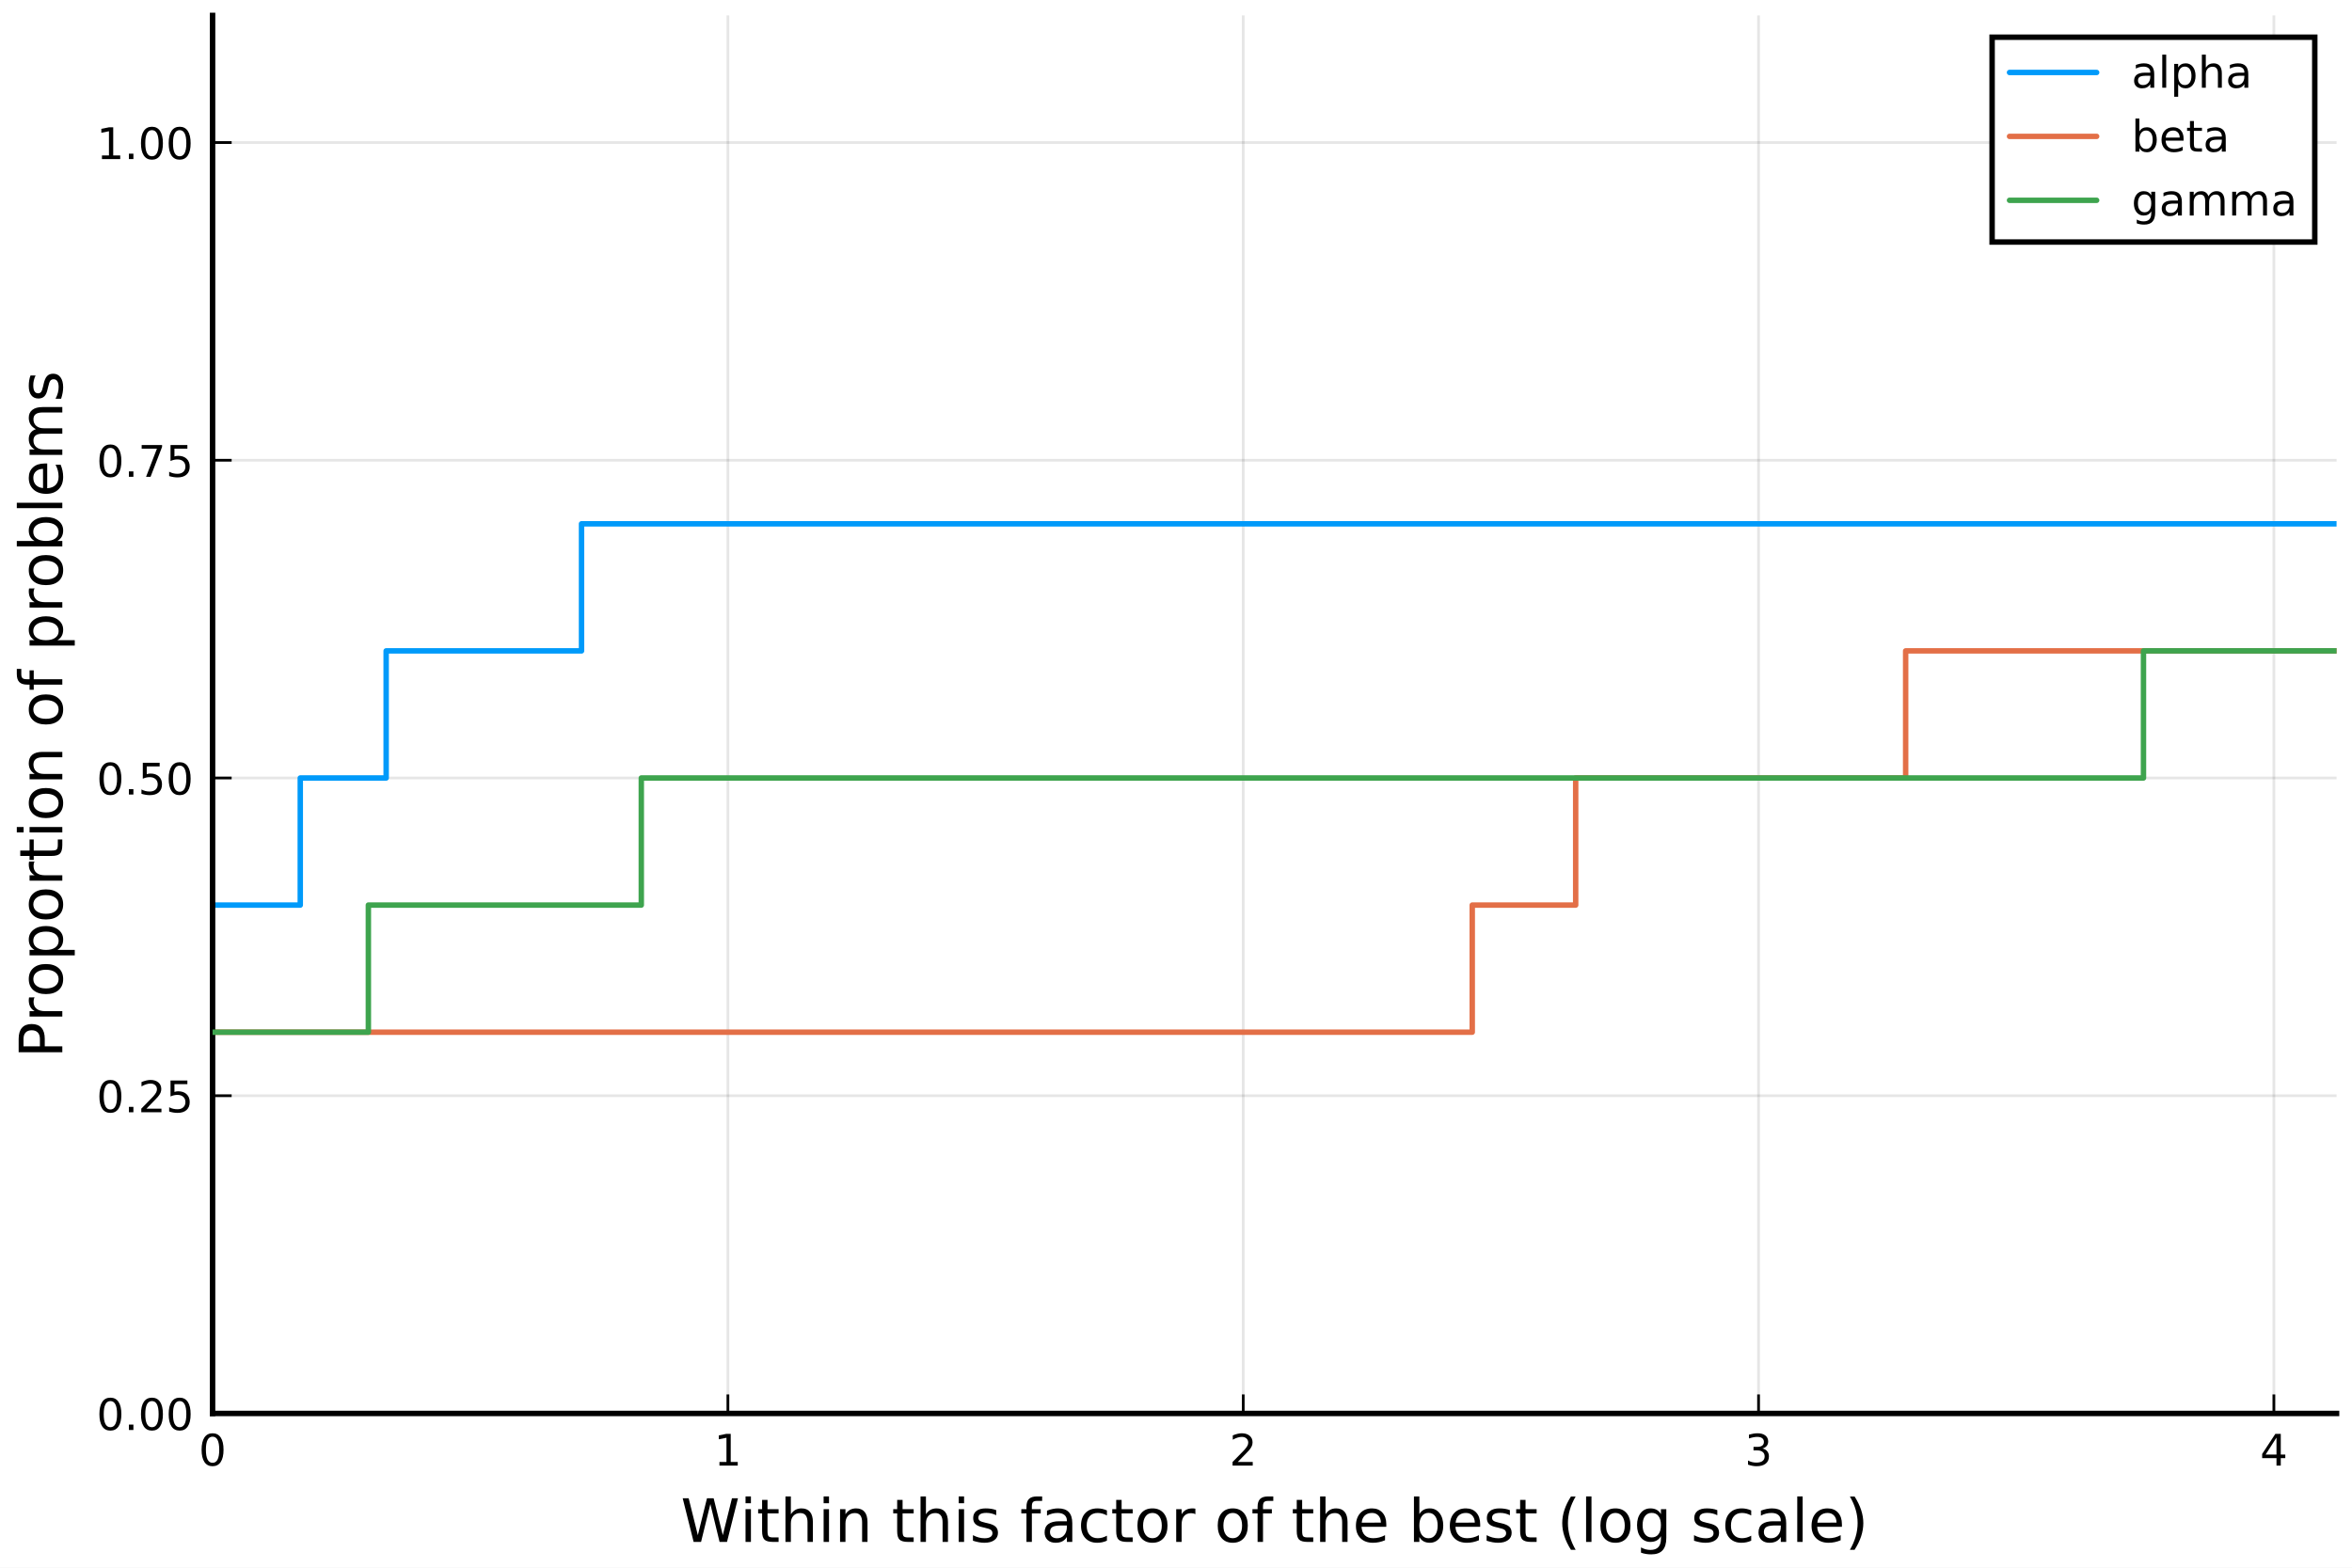
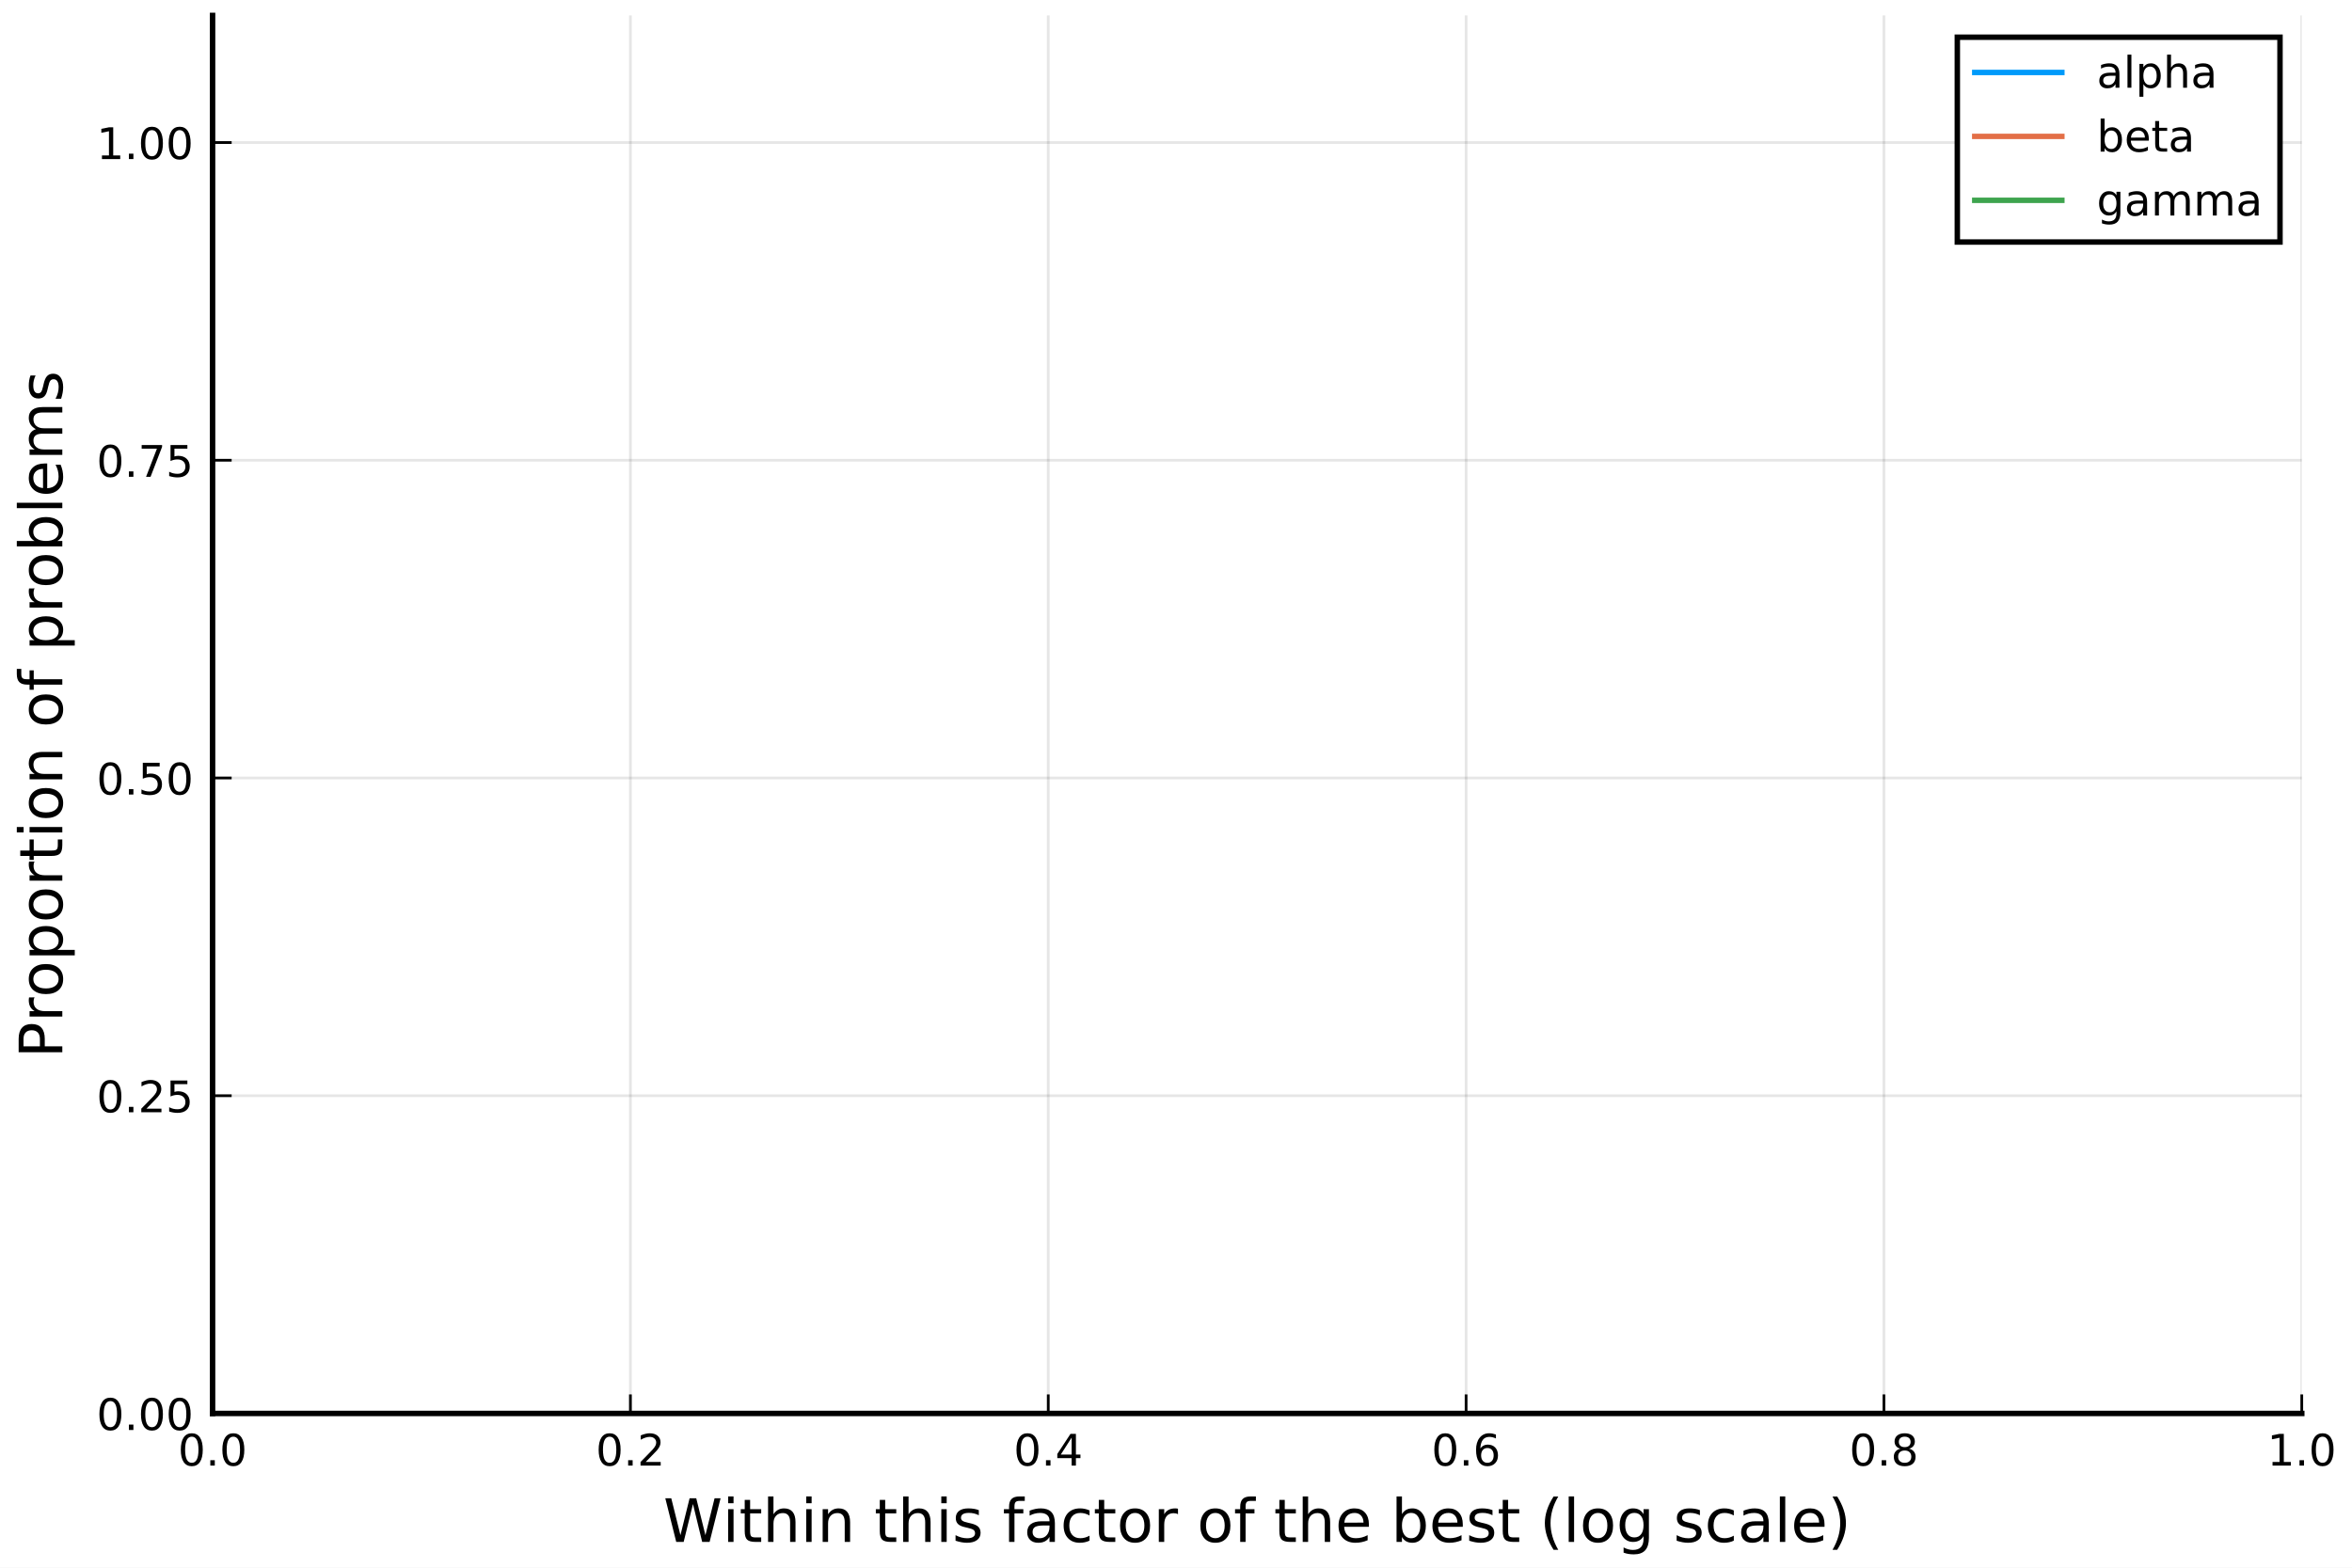
<svg xmlns="http://www.w3.org/2000/svg" xmlns:xlink="http://www.w3.org/1999/xlink" height="288pt" version="1.1" viewBox="0 0 432 288" width="432pt">
  <defs>
    <style type="text/css">
*{stroke-linecap:butt;stroke-linejoin:round;}
  </style>
  </defs>
  <g id="figure_1">
    <g id="patch_1">
      <path d="M 0 288  L 432 288  L 432 0  L 0 0  z " style="fill:#ffffff;" />
    </g>
    <g id="axes_1">
      <g id="patch_2">
-         <path d="M 39.045 259.665  L 429.165 259.665  L 429.165 2.835  L 39.045 2.835  z " style="fill:#ffffff;" />
+         <path d="M 39.045 259.665  L 422.775 259.665  L 422.775 2.835  L 39.045 2.835  z " style="fill:#ffffff;" />
      </g>
      <g id="matplotlib.axis_1">
        <g id="xtick_1">
          <g id="line2d_1">
-             <path clip-path="url(#p4e812fd84d)" d="M 39.045 259.665  L 39.045 2.835  " style="fill:none;stroke:#000000;stroke-linecap:square;stroke-opacity:0.1;stroke-width:0.5;" />
+             <path clip-path="url(#pe7a1703053)" d="M 39.045 259.665  L 39.045 2.835  " style="fill:none;stroke:#000000;stroke-linecap:square;stroke-opacity:0.1;stroke-width:0.5;" />
          </g>
          <g id="line2d_2">
            <defs>
-               <path d="M 0 0  L 0 -3.5  " id="m9833e0ae6e" style="stroke:#000000;stroke-width:0.5;" />
-             </defs>
-             <g>
-               <use style="stroke:#000000;stroke-width:0.5;" x="39.045" xlink:href="#m9833e0ae6e" y="259.665" />
+               <path d="M 0 0  L 0 -3.5  " id="mfa0169cfb1" style="stroke:#000000;stroke-width:0.5;" />
+             </defs>
+             <g>
+               <use style="stroke:#000000;stroke-width:0.5;" x="39.045" xlink:href="#mfa0169cfb1" y="259.665" />
            </g>
          </g>
          <g id="text_1">
            <defs>
              <path d="M 31.781 66.406  Q 24.172 66.406 20.328 58.906  Q 16.5 51.422 16.5 36.375  Q 16.5 21.391 20.328 13.891  Q 24.172 6.391 31.781 6.391  Q 39.453 6.391 43.281 13.891  Q 47.125 21.391 47.125 36.375  Q 47.125 51.422 43.281 58.906  Q 39.453 66.406 31.781 66.406  z M 31.781 74.219  Q 44.047 74.219 50.516 64.516  Q 56.984 54.828 56.984 36.375  Q 56.984 17.969 50.516 8.266  Q 44.047 -1.422 31.781 -1.422  Q 19.531 -1.422 13.062 8.266  Q 6.594 17.969 6.594 36.375  Q 6.594 54.828 13.062 64.516  Q 19.531 74.219 31.781 74.219  z " id="DejaVuSans-48" />
-             </defs>
-             <g transform="translate(36.49965 269.2441)scale(0.08 -0.08)">
-               <use xlink:href="#DejaVuSans-48" />
+               <path d="M 10.688 12.406  L 21 12.406  L 21 0  L 10.688 0  z " id="DejaVuSans-46" />
+             </defs>
+             <g transform="translate(32.6834 269.2441)scale(0.08 -0.08)">
+               <use xlink:href="#DejaVuSans-48" />
+               <use x="63.623" xlink:href="#DejaVuSans-46" />
+               <use x="95.41" xlink:href="#DejaVuSans-48" />
            </g>
          </g>
        </g>
        <g id="xtick_2">
          <g id="line2d_3">
-             <path clip-path="url(#p4e812fd84d)" d="M 133.697 259.665  L 133.697 2.835  " style="fill:none;stroke:#000000;stroke-linecap:square;stroke-opacity:0.1;stroke-width:0.5;" />
+             <path clip-path="url(#pe7a1703053)" d="M 115.791 259.665  L 115.791 2.835  " style="fill:none;stroke:#000000;stroke-linecap:square;stroke-opacity:0.1;stroke-width:0.5;" />
          </g>
          <g id="line2d_4">
            <g>
-               <use style="stroke:#000000;stroke-width:0.5;" x="133.697" xlink:href="#m9833e0ae6e" y="259.665" />
+               <use style="stroke:#000000;stroke-width:0.5;" x="115.791" xlink:href="#mfa0169cfb1" y="259.665" />
            </g>
          </g>
          <g id="text_2">
            <defs>
-               <path d="M 12.406 8.297  L 28.516 8.297  L 28.516 63.922  L 10.984 60.406  L 10.984 69.391  L 28.422 72.906  L 38.281 72.906  L 38.281 8.297  L 54.391 8.297  L 54.391 0  L 12.406 0  z " id="DejaVuSans-49" />
-             </defs>
-             <g transform="translate(131.1516 269.2441)scale(0.08 -0.08)">
-               <use xlink:href="#DejaVuSans-49" />
+               <path d="M 19.188 8.297  L 53.609 8.297  L 53.609 0  L 7.328 0  L 7.328 8.297  Q 12.938 14.109 22.625 23.891  Q 32.328 33.688 34.812 36.531  Q 39.547 41.844 41.422 45.531  Q 43.312 49.219 43.312 52.781  Q 43.312 58.594 39.234 62.25  Q 35.156 65.922 28.609 65.922  Q 23.969 65.922 18.812 64.312  Q 13.672 62.703 7.812 59.422  L 7.812 69.391  Q 13.766 71.781 18.938 73  Q 24.125 74.219 28.422 74.219  Q 39.75 74.219 46.484 68.547  Q 53.219 62.891 53.219 53.422  Q 53.219 48.922 51.531 44.891  Q 49.859 40.875 45.406 35.406  Q 44.188 33.984 37.641 27.219  Q 31.109 20.453 19.188 8.297  z " id="DejaVuSans-50" />
+             </defs>
+             <g transform="translate(109.4295 269.2441)scale(0.08 -0.08)">
+               <use xlink:href="#DejaVuSans-48" />
+               <use x="63.623" xlink:href="#DejaVuSans-46" />
+               <use x="95.41" xlink:href="#DejaVuSans-50" />
            </g>
          </g>
        </g>
        <g id="xtick_3">
          <g id="line2d_5">
-             <path clip-path="url(#p4e812fd84d)" d="M 228.349 259.665  L 228.349 2.835  " style="fill:none;stroke:#000000;stroke-linecap:square;stroke-opacity:0.1;stroke-width:0.5;" />
+             <path clip-path="url(#pe7a1703053)" d="M 192.537 259.665  L 192.537 2.835  " style="fill:none;stroke:#000000;stroke-linecap:square;stroke-opacity:0.1;stroke-width:0.5;" />
          </g>
          <g id="line2d_6">
            <g>
-               <use style="stroke:#000000;stroke-width:0.5;" x="228.349" xlink:href="#m9833e0ae6e" y="259.665" />
+               <use style="stroke:#000000;stroke-width:0.5;" x="192.537" xlink:href="#mfa0169cfb1" y="259.665" />
            </g>
          </g>
          <g id="text_3">
            <defs>
-               <path d="M 19.188 8.297  L 53.609 8.297  L 53.609 0  L 7.328 0  L 7.328 8.297  Q 12.938 14.109 22.625 23.891  Q 32.328 33.688 34.812 36.531  Q 39.547 41.844 41.422 45.531  Q 43.312 49.219 43.312 52.781  Q 43.312 58.594 39.234 62.25  Q 35.156 65.922 28.609 65.922  Q 23.969 65.922 18.812 64.312  Q 13.672 62.703 7.812 59.422  L 7.812 69.391  Q 13.766 71.781 18.938 73  Q 24.125 74.219 28.422 74.219  Q 39.75 74.219 46.484 68.547  Q 53.219 62.891 53.219 53.422  Q 53.219 48.922 51.531 44.891  Q 49.859 40.875 45.406 35.406  Q 44.188 33.984 37.641 27.219  Q 31.109 20.453 19.188 8.297  z " id="DejaVuSans-50" />
-             </defs>
-             <g transform="translate(225.8036 269.2441)scale(0.08 -0.08)">
-               <use xlink:href="#DejaVuSans-50" />
+               <path d="M 37.797 64.312  L 12.891 25.391  L 37.797 25.391  z M 35.203 72.906  L 47.609 72.906  L 47.609 25.391  L 58.016 25.391  L 58.016 17.188  L 47.609 17.188  L 47.609 0  L 37.797 0  L 37.797 17.188  L 4.891 17.188  L 4.891 26.703  z " id="DejaVuSans-52" />
+             </defs>
+             <g transform="translate(186.1757 269.2441)scale(0.08 -0.08)">
+               <use xlink:href="#DejaVuSans-48" />
+               <use x="63.623" xlink:href="#DejaVuSans-46" />
+               <use x="95.41" xlink:href="#DejaVuSans-52" />
            </g>
          </g>
        </g>
        <g id="xtick_4">
          <g id="line2d_7">
-             <path clip-path="url(#p4e812fd84d)" d="M 323.001 259.665  L 323.001 2.835  " style="fill:none;stroke:#000000;stroke-linecap:square;stroke-opacity:0.1;stroke-width:0.5;" />
+             <path clip-path="url(#pe7a1703053)" d="M 269.283 259.665  L 269.283 2.835  " style="fill:none;stroke:#000000;stroke-linecap:square;stroke-opacity:0.1;stroke-width:0.5;" />
          </g>
          <g id="line2d_8">
            <g>
-               <use style="stroke:#000000;stroke-width:0.5;" x="323.001" xlink:href="#m9833e0ae6e" y="259.665" />
+               <use style="stroke:#000000;stroke-width:0.5;" x="269.283" xlink:href="#mfa0169cfb1" y="259.665" />
            </g>
          </g>
          <g id="text_4">
            <defs>
-               <path d="M 40.578 39.312  Q 47.656 37.797 51.625 33  Q 55.609 28.219 55.609 21.188  Q 55.609 10.406 48.188 4.484  Q 40.766 -1.422 27.094 -1.422  Q 22.516 -1.422 17.656 -0.516  Q 12.797 0.391 7.625 2.203  L 7.625 11.719  Q 11.719 9.328 16.594 8.109  Q 21.484 6.891 26.812 6.891  Q 36.078 6.891 40.938 10.547  Q 45.797 14.203 45.797 21.188  Q 45.797 27.641 41.281 31.266  Q 36.766 34.906 28.719 34.906  L 20.219 34.906  L 20.219 43.016  L 29.109 43.016  Q 36.375 43.016 40.234 45.922  Q 44.094 48.828 44.094 54.297  Q 44.094 59.906 40.109 62.906  Q 36.141 65.922 28.719 65.922  Q 24.656 65.922 20.016 65.031  Q 15.375 64.156 9.812 62.312  L 9.812 71.094  Q 15.438 72.656 20.344 73.438  Q 25.25 74.219 29.594 74.219  Q 40.828 74.219 47.359 69.109  Q 53.906 64.016 53.906 55.328  Q 53.906 49.266 50.438 45.094  Q 46.969 40.922 40.578 39.312  z " id="DejaVuSans-51" />
-             </defs>
-             <g transform="translate(320.4555 269.2441)scale(0.08 -0.08)">
-               <use xlink:href="#DejaVuSans-51" />
+               <path d="M 33.016 40.375  Q 26.375 40.375 22.484 35.828  Q 18.609 31.297 18.609 23.391  Q 18.609 15.531 22.484 10.953  Q 26.375 6.391 33.016 6.391  Q 39.656 6.391 43.531 10.953  Q 47.406 15.531 47.406 23.391  Q 47.406 31.297 43.531 35.828  Q 39.656 40.375 33.016 40.375  z M 52.594 71.297  L 52.594 62.312  Q 48.875 64.062 45.094 64.984  Q 41.312 65.922 37.594 65.922  Q 27.828 65.922 22.672 59.328  Q 17.531 52.734 16.797 39.406  Q 19.672 43.656 24.016 45.922  Q 28.375 48.188 33.594 48.188  Q 44.578 48.188 50.953 41.516  Q 57.328 34.859 57.328 23.391  Q 57.328 12.156 50.688 5.359  Q 44.047 -1.422 33.016 -1.422  Q 20.359 -1.422 13.672 8.266  Q 6.984 17.969 6.984 36.375  Q 6.984 53.656 15.188 63.938  Q 23.391 74.219 37.203 74.219  Q 40.922 74.219 44.703 73.484  Q 48.484 72.75 52.594 71.297  z " id="DejaVuSans-54" />
+             </defs>
+             <g transform="translate(262.9218 269.2441)scale(0.08 -0.08)">
+               <use xlink:href="#DejaVuSans-48" />
+               <use x="63.623" xlink:href="#DejaVuSans-46" />
+               <use x="95.41" xlink:href="#DejaVuSans-54" />
            </g>
          </g>
        </g>
        <g id="xtick_5">
          <g id="line2d_9">
-             <path clip-path="url(#p4e812fd84d)" d="M 417.652 259.665  L 417.652 2.835  " style="fill:none;stroke:#000000;stroke-linecap:square;stroke-opacity:0.1;stroke-width:0.5;" />
+             <path clip-path="url(#pe7a1703053)" d="M 346.029 259.665  L 346.029 2.835  " style="fill:none;stroke:#000000;stroke-linecap:square;stroke-opacity:0.1;stroke-width:0.5;" />
          </g>
          <g id="line2d_10">
            <g>
-               <use style="stroke:#000000;stroke-width:0.5;" x="417.652" xlink:href="#m9833e0ae6e" y="259.665" />
+               <use style="stroke:#000000;stroke-width:0.5;" x="346.029" xlink:href="#mfa0169cfb1" y="259.665" />
            </g>
          </g>
          <g id="text_5">
            <defs>
-               <path d="M 37.797 64.312  L 12.891 25.391  L 37.797 25.391  z M 35.203 72.906  L 47.609 72.906  L 47.609 25.391  L 58.016 25.391  L 58.016 17.188  L 47.609 17.188  L 47.609 0  L 37.797 0  L 37.797 17.188  L 4.891 17.188  L 4.891 26.703  z " id="DejaVuSans-52" />
-             </defs>
-             <g transform="translate(415.1075 269.2441)scale(0.08 -0.08)">
-               <use xlink:href="#DejaVuSans-52" />
-             </g>
-           </g>
-         </g>
-         <g id="text_6">
+               <path d="M 31.781 34.625  Q 24.75 34.625 20.719 30.859  Q 16.703 27.094 16.703 20.516  Q 16.703 13.922 20.719 10.156  Q 24.75 6.391 31.781 6.391  Q 38.812 6.391 42.859 10.172  Q 46.922 13.969 46.922 20.516  Q 46.922 27.094 42.891 30.859  Q 38.875 34.625 31.781 34.625  z M 21.922 38.812  Q 15.578 40.375 12.031 44.719  Q 8.5 49.078 8.5 55.328  Q 8.5 64.062 14.719 69.141  Q 20.953 74.219 31.781 74.219  Q 42.672 74.219 48.875 69.141  Q 55.078 64.062 55.078 55.328  Q 55.078 49.078 51.531 44.719  Q 48 40.375 41.703 38.812  Q 48.828 37.156 52.797 32.312  Q 56.781 27.484 56.781 20.516  Q 56.781 9.906 50.312 4.234  Q 43.844 -1.422 31.781 -1.422  Q 19.734 -1.422 13.25 4.234  Q 6.781 9.906 6.781 20.516  Q 6.781 27.484 10.781 32.312  Q 14.797 37.156 21.922 38.812  z M 18.312 54.391  Q 18.312 48.734 21.844 45.562  Q 25.391 42.391 31.781 42.391  Q 38.141 42.391 41.719 45.562  Q 45.312 48.734 45.312 54.391  Q 45.312 60.062 41.719 63.234  Q 38.141 66.406 31.781 66.406  Q 25.391 66.406 21.844 63.234  Q 18.312 60.062 18.312 54.391  z " id="DejaVuSans-56" />
+             </defs>
+             <g transform="translate(339.668 269.2441)scale(0.08 -0.08)">
+               <use xlink:href="#DejaVuSans-48" />
+               <use x="63.623" xlink:href="#DejaVuSans-46" />
+               <use x="95.41" xlink:href="#DejaVuSans-56" />
+             </g>
+           </g>
+         </g>
+         <g id="xtick_6">
+           <g id="line2d_11">
+             <path clip-path="url(#pe7a1703053)" d="M 422.775 259.665  L 422.775 2.835  " style="fill:none;stroke:#000000;stroke-linecap:square;stroke-opacity:0.1;stroke-width:0.5;" />
+           </g>
+           <g id="line2d_12">
+             <g>
+               <use style="stroke:#000000;stroke-width:0.5;" x="422.775" xlink:href="#mfa0169cfb1" y="259.665" />
+             </g>
+           </g>
+           <g id="text_6">
+             <defs>
+               <path d="M 12.406 8.297  L 28.516 8.297  L 28.516 63.922  L 10.984 60.406  L 10.984 69.391  L 28.422 72.906  L 38.281 72.906  L 38.281 8.297  L 54.391 8.297  L 54.391 0  L 12.406 0  z " id="DejaVuSans-49" />
+             </defs>
+             <g transform="translate(416.4141 269.2441)scale(0.08 -0.08)">
+               <use xlink:href="#DejaVuSans-49" />
+               <use x="63.623" xlink:href="#DejaVuSans-46" />
+               <use x="95.41" xlink:href="#DejaVuSans-48" />
+             </g>
+           </g>
+         </g>
+         <g id="text_7">
          <defs>
            <path d="M 3.328 72.906  L 13.281 72.906  L 28.609 11.281  L 43.891 72.906  L 54.984 72.906  L 70.312 11.281  L 85.594 72.906  L 95.609 72.906  L 77.297 0  L 64.891 0  L 49.516 63.281  L 33.984 0  L 21.578 0  z " id="DejaVuSans-87" />
            <path d="M 9.422 54.688  L 18.406 54.688  L 18.406 0  L 9.422 0  z M 9.422 75.984  L 18.406 75.984  L 18.406 64.594  L 9.422 64.594  z " id="DejaVuSans-105" />
            <path d="M 18.312 70.219  L 18.312 54.688  L 36.812 54.688  L 36.812 47.703  L 18.312 47.703  L 18.312 18.016  Q 18.312 11.328 20.141 9.422  Q 21.969 7.516 27.594 7.516  L 36.812 7.516  L 36.812 0  L 27.594 0  Q 17.188 0 13.234 3.875  Q 9.281 7.766 9.281 18.016  L 9.281 47.703  L 2.688 47.703  L 2.688 54.688  L 9.281 54.688  L 9.281 70.219  z " id="DejaVuSans-116" />
            <path d="M 54.891 33.016  L 54.891 0  L 45.906 0  L 45.906 32.719  Q 45.906 40.484 42.875 44.328  Q 39.844 48.188 33.797 48.188  Q 26.516 48.188 22.312 43.547  Q 18.109 38.922 18.109 30.906  L 18.109 0  L 9.078 0  L 9.078 75.984  L 18.109 75.984  L 18.109 46.188  Q 21.344 51.125 25.703 53.562  Q 30.078 56 35.797 56  Q 45.219 56 50.047 50.172  Q 54.891 44.344 54.891 33.016  z " id="DejaVuSans-104" />
            <path d="M 54.891 33.016  L 54.891 0  L 45.906 0  L 45.906 32.719  Q 45.906 40.484 42.875 44.328  Q 39.844 48.188 33.797 48.188  Q 26.516 48.188 22.312 43.547  Q 18.109 38.922 18.109 30.906  L 18.109 0  L 9.078 0  L 9.078 54.688  L 18.109 54.688  L 18.109 46.188  Q 21.344 51.125 25.703 53.562  Q 30.078 56 35.797 56  Q 45.219 56 50.047 50.172  Q 54.891 44.344 54.891 33.016  z " id="DejaVuSans-110" />
            <path id="DejaVuSans-32" />
            <path d="M 44.281 53.078  L 44.281 44.578  Q 40.484 46.531 36.375 47.5  Q 32.281 48.484 27.875 48.484  Q 21.188 48.484 17.844 46.438  Q 14.5 44.391 14.5 40.281  Q 14.5 37.156 16.891 35.375  Q 19.281 33.594 26.516 31.984  L 29.594 31.297  Q 39.156 29.25 43.188 25.516  Q 47.219 21.781 47.219 15.094  Q 47.219 7.469 41.188 3.016  Q 35.156 -1.422 24.609 -1.422  Q 20.219 -1.422 15.453 -0.562  Q 10.688 0.297 5.422 2  L 5.422 11.281  Q 10.406 8.688 15.234 7.391  Q 20.062 6.109 24.812 6.109  Q 31.156 6.109 34.562 8.281  Q 37.984 10.453 37.984 14.406  Q 37.984 18.062 35.516 20.016  Q 33.062 21.969 24.703 23.781  L 21.578 24.516  Q 13.234 26.266 9.516 29.906  Q 5.812 33.547 5.812 39.891  Q 5.812 47.609 11.281 51.797  Q 16.75 56 26.812 56  Q 31.781 56 36.172 55.266  Q 40.578 54.547 44.281 53.078  z " id="DejaVuSans-115" />
            <path d="M 37.109 75.984  L 37.109 68.5  L 28.516 68.5  Q 23.688 68.5 21.797 66.547  Q 19.922 64.594 19.922 59.516  L 19.922 54.688  L 34.719 54.688  L 34.719 47.703  L 19.922 47.703  L 19.922 0  L 10.891 0  L 10.891 47.703  L 2.297 47.703  L 2.297 54.688  L 10.891 54.688  L 10.891 58.5  Q 10.891 67.625 15.141 71.797  Q 19.391 75.984 28.609 75.984  z " id="DejaVuSans-102" />
            <path d="M 34.281 27.484  Q 23.391 27.484 19.188 25  Q 14.984 22.516 14.984 16.5  Q 14.984 11.719 18.141 8.906  Q 21.297 6.109 26.703 6.109  Q 34.188 6.109 38.703 11.406  Q 43.219 16.703 43.219 25.484  L 43.219 27.484  z M 52.203 31.203  L 52.203 0  L 43.219 0  L 43.219 8.297  Q 40.141 3.328 35.547 0.953  Q 30.953 -1.422 24.312 -1.422  Q 15.922 -1.422 10.953 3.297  Q 6 8.016 6 15.922  Q 6 25.141 12.172 29.828  Q 18.359 34.516 30.609 34.516  L 43.219 34.516  L 43.219 35.406  Q 43.219 41.609 39.141 45  Q 35.062 48.391 27.688 48.391  Q 23 48.391 18.547 47.266  Q 14.109 46.141 10.016 43.891  L 10.016 52.203  Q 14.938 54.109 19.578 55.047  Q 24.219 56 28.609 56  Q 40.484 56 46.344 49.844  Q 52.203 43.703 52.203 31.203  z " id="DejaVuSans-97" />
            <path d="M 48.781 52.594  L 48.781 44.188  Q 44.969 46.297 41.141 47.344  Q 37.312 48.391 33.406 48.391  Q 24.656 48.391 19.812 42.844  Q 14.984 37.312 14.984 27.297  Q 14.984 17.281 19.812 11.734  Q 24.656 6.203 33.406 6.203  Q 37.312 6.203 41.141 7.25  Q 44.969 8.297 48.781 10.406  L 48.781 2.094  Q 45.016 0.344 40.984 -0.531  Q 36.969 -1.422 32.422 -1.422  Q 20.062 -1.422 12.781 6.344  Q 5.516 14.109 5.516 27.297  Q 5.516 40.672 12.859 48.328  Q 20.219 56 33.016 56  Q 37.156 56 41.109 55.141  Q 45.062 54.297 48.781 52.594  z " id="DejaVuSans-99" />
            <path d="M 30.609 48.391  Q 23.391 48.391 19.188 42.75  Q 14.984 37.109 14.984 27.297  Q 14.984 17.484 19.156 11.844  Q 23.344 6.203 30.609 6.203  Q 37.797 6.203 41.984 11.859  Q 46.188 17.531 46.188 27.297  Q 46.188 37.016 41.984 42.703  Q 37.797 48.391 30.609 48.391  z M 30.609 56  Q 42.328 56 49.016 48.375  Q 55.719 40.766 55.719 27.297  Q 55.719 13.875 49.016 6.219  Q 42.328 -1.422 30.609 -1.422  Q 18.844 -1.422 12.172 6.219  Q 5.516 13.875 5.516 27.297  Q 5.516 40.766 12.172 48.375  Q 18.844 56 30.609 56  z " id="DejaVuSans-111" />
            <path d="M 41.109 46.297  Q 39.594 47.172 37.812 47.578  Q 36.031 48 33.891 48  Q 26.266 48 22.188 43.047  Q 18.109 38.094 18.109 28.812  L 18.109 0  L 9.078 0  L 9.078 54.688  L 18.109 54.688  L 18.109 46.188  Q 20.953 51.172 25.484 53.578  Q 30.031 56 36.531 56  Q 37.453 56 38.578 55.875  Q 39.703 55.766 41.062 55.516  z " id="DejaVuSans-114" />
            <path d="M 56.203 29.594  L 56.203 25.203  L 14.891 25.203  Q 15.484 15.922 20.484 11.062  Q 25.484 6.203 34.422 6.203  Q 39.594 6.203 44.453 7.469  Q 49.312 8.734 54.109 11.281  L 54.109 2.781  Q 49.266 0.734 44.188 -0.344  Q 39.109 -1.422 33.891 -1.422  Q 20.797 -1.422 13.156 6.188  Q 5.516 13.812 5.516 26.812  Q 5.516 40.234 12.766 48.109  Q 20.016 56 32.328 56  Q 43.359 56 49.781 48.891  Q 56.203 41.797 56.203 29.594  z M 47.219 32.234  Q 47.125 39.594 43.094 43.984  Q 39.062 48.391 32.422 48.391  Q 24.906 48.391 20.391 44.141  Q 15.875 39.891 15.188 32.172  z " id="DejaVuSans-101" />
            <path d="M 48.688 27.297  Q 48.688 37.203 44.609 42.844  Q 40.531 48.484 33.406 48.484  Q 26.266 48.484 22.188 42.844  Q 18.109 37.203 18.109 27.297  Q 18.109 17.391 22.188 11.75  Q 26.266 6.109 33.406 6.109  Q 40.531 6.109 44.609 11.75  Q 48.688 17.391 48.688 27.297  z M 18.109 46.391  Q 20.953 51.266 25.266 53.625  Q 29.594 56 35.594 56  Q 45.562 56 51.781 48.094  Q 58.016 40.188 58.016 27.297  Q 58.016 14.406 51.781 6.484  Q 45.562 -1.422 35.594 -1.422  Q 29.594 -1.422 25.266 0.953  Q 20.953 3.328 18.109 8.203  L 18.109 0  L 9.078 0  L 9.078 75.984  L 18.109 75.984  z " id="DejaVuSans-98" />
            <path d="M 31 75.875  Q 24.469 64.656 21.281 53.656  Q 18.109 42.672 18.109 31.391  Q 18.109 20.125 21.312 9.062  Q 24.516 -2 31 -13.188  L 23.188 -13.188  Q 15.875 -1.703 12.234 9.375  Q 8.594 20.453 8.594 31.391  Q 8.594 42.281 12.203 53.312  Q 15.828 64.359 23.188 75.875  z " id="DejaVuSans-40" />
            <path d="M 9.422 75.984  L 18.406 75.984  L 18.406 0  L 9.422 0  z " id="DejaVuSans-108" />
            <path d="M 45.406 27.984  Q 45.406 37.75 41.375 43.109  Q 37.359 48.484 30.078 48.484  Q 22.859 48.484 18.828 43.109  Q 14.797 37.75 14.797 27.984  Q 14.797 18.266 18.828 12.891  Q 22.859 7.516 30.078 7.516  Q 37.359 7.516 41.375 12.891  Q 45.406 18.266 45.406 27.984  z M 54.391 6.781  Q 54.391 -7.172 48.188 -13.984  Q 42 -20.797 29.203 -20.797  Q 24.469 -20.797 20.266 -20.094  Q 16.062 -19.391 12.109 -17.922  L 12.109 -9.188  Q 16.062 -11.328 19.922 -12.344  Q 23.781 -13.375 27.781 -13.375  Q 36.625 -13.375 41.016 -8.766  Q 45.406 -4.156 45.406 5.172  L 45.406 9.625  Q 42.625 4.781 38.281 2.391  Q 33.938 0 27.875 0  Q 17.828 0 11.672 7.656  Q 5.516 15.328 5.516 27.984  Q 5.516 40.672 11.672 48.328  Q 17.828 56 27.875 56  Q 33.938 56 38.281 53.609  Q 42.625 51.219 45.406 46.391  L 45.406 54.688  L 54.391 54.688  z " id="DejaVuSans-103" />
            <path d="M 8.016 75.875  L 15.828 75.875  Q 23.141 64.359 26.781 53.312  Q 30.422 42.281 30.422 31.391  Q 30.422 20.453 26.781 9.375  Q 23.141 -1.703 15.828 -13.188  L 8.016 -13.188  Q 14.5 -2 17.703 9.062  Q 20.906 20.125 20.906 31.391  Q 20.906 42.672 17.703 53.656  Q 14.5 64.656 8.016 75.875  z " id="DejaVuSans-41" />
          </defs>
-           <g transform="translate(125.028 283.2661)scale(0.11 -0.11)">
+           <g transform="translate(121.833 283.2661)scale(0.11 -0.11)">
            <use xlink:href="#DejaVuSans-87" />
            <use x="98.846" xlink:href="#DejaVuSans-105" />
            <use x="126.629" xlink:href="#DejaVuSans-116" />
            <use x="165.838" xlink:href="#DejaVuSans-104" />
            <use x="229.217" xlink:href="#DejaVuSans-105" />
            <use x="257" xlink:href="#DejaVuSans-110" />
            <use x="320.379" xlink:href="#DejaVuSans-32" />
            <use x="352.166" xlink:href="#DejaVuSans-116" />
            <use x="391.375" xlink:href="#DejaVuSans-104" />
            <use x="454.754" xlink:href="#DejaVuSans-105" />
            <use x="482.537" xlink:href="#DejaVuSans-115" />
            <use x="534.637" xlink:href="#DejaVuSans-32" />
            <use x="566.424" xlink:href="#DejaVuSans-102" />
            <use x="601.629" xlink:href="#DejaVuSans-97" />
            <use x="662.908" xlink:href="#DejaVuSans-99" />
            <use x="717.889" xlink:href="#DejaVuSans-116" />
            <use x="757.098" xlink:href="#DejaVuSans-111" />
            <use x="818.279" xlink:href="#DejaVuSans-114" />
            <use x="859.393" xlink:href="#DejaVuSans-32" />
            <use x="891.18" xlink:href="#DejaVuSans-111" />
            <use x="952.361" xlink:href="#DejaVuSans-102" />
            <use x="987.566" xlink:href="#DejaVuSans-32" />
            <use x="1019.354" xlink:href="#DejaVuSans-116" />
            <use x="1058.562" xlink:href="#DejaVuSans-104" />
            <use x="1121.941" xlink:href="#DejaVuSans-101" />
            <use x="1183.465" xlink:href="#DejaVuSans-32" />
            <use x="1215.252" xlink:href="#DejaVuSans-98" />
            <use x="1278.729" xlink:href="#DejaVuSans-101" />
            <use x="1340.252" xlink:href="#DejaVuSans-115" />
            <use x="1392.352" xlink:href="#DejaVuSans-116" />
            <use x="1431.561" xlink:href="#DejaVuSans-32" />
            <use x="1463.348" xlink:href="#DejaVuSans-40" />
            <use x="1502.361" xlink:href="#DejaVuSans-108" />
            <use x="1530.145" xlink:href="#DejaVuSans-111" />
            <use x="1591.326" xlink:href="#DejaVuSans-103" />
            <use x="1654.803" xlink:href="#DejaVuSans-32" />
            <use x="1686.59" xlink:href="#DejaVuSans-115" />
            <use x="1738.689" xlink:href="#DejaVuSans-99" />
            <use x="1793.67" xlink:href="#DejaVuSans-97" />
            <use x="1854.949" xlink:href="#DejaVuSans-108" />
            <use x="1882.732" xlink:href="#DejaVuSans-101" />
            <use x="1944.256" xlink:href="#DejaVuSans-41" />
          </g>
        </g>
      </g>
      <g id="matplotlib.axis_2">
        <g id="ytick_1">
-           <g id="line2d_11">
-             <path clip-path="url(#p4e812fd84d)" d="M 39.045 259.665  L 429.165 259.665  " style="fill:none;stroke:#000000;stroke-linecap:square;stroke-opacity:0.1;stroke-width:0.5;" />
-           </g>
-           <g id="line2d_12">
-             <defs>
-               <path d="M 0 0  L 3.5 0  " id="mec164cb7ff" style="stroke:#000000;stroke-width:0.5;" />
-             </defs>
-             <g>
-               <use style="stroke:#000000;stroke-width:0.5;" x="39.045" xlink:href="#mec164cb7ff" y="259.665" />
-             </g>
-           </g>
-           <g id="text_7">
-             <defs>
-               <path d="M 10.688 12.406  L 21 12.406  L 21 0  L 10.688 0  z " id="DejaVuSans-46" />
-             </defs>
+           <g id="line2d_13">
+             <path clip-path="url(#pe7a1703053)" d="M 39.045 259.665  L 422.775 259.665  " style="fill:none;stroke:#000000;stroke-linecap:square;stroke-opacity:0.1;stroke-width:0.5;" />
+           </g>
+           <g id="line2d_14">
+             <defs>
+               <path d="M 0 0  L 3.5 0  " id="m41b90c3337" style="stroke:#000000;stroke-width:0.5;" />
+             </defs>
+             <g>
+               <use style="stroke:#000000;stroke-width:0.5;" x="39.045" xlink:href="#m41b90c3337" y="259.665" />
+             </g>
+           </g>
+           <g id="text_8">
            <g transform="translate(17.73215 262.7047)scale(0.08 -0.08)">
              <use xlink:href="#DejaVuSans-48" />
              <use x="63.623" xlink:href="#DejaVuSans-46" />
              <use x="95.41" xlink:href="#DejaVuSans-48" />
              <use x="159.033" xlink:href="#DejaVuSans-48" />
            </g>
          </g>
        </g>
        <g id="ytick_2">
-           <g id="line2d_13">
-             <path clip-path="url(#p4e812fd84d)" d="M 39.045 201.295  L 429.165 201.295  " style="fill:none;stroke:#000000;stroke-linecap:square;stroke-opacity:0.1;stroke-width:0.5;" />
-           </g>
-           <g id="line2d_14">
-             <g>
-               <use style="stroke:#000000;stroke-width:0.5;" x="39.045" xlink:href="#mec164cb7ff" y="201.295" />
-             </g>
-           </g>
-           <g id="text_8">
+           <g id="line2d_15">
+             <path clip-path="url(#pe7a1703053)" d="M 39.045 201.295  L 422.775 201.295  " style="fill:none;stroke:#000000;stroke-linecap:square;stroke-opacity:0.1;stroke-width:0.5;" />
+           </g>
+           <g id="line2d_16">
+             <g>
+               <use style="stroke:#000000;stroke-width:0.5;" x="39.045" xlink:href="#m41b90c3337" y="201.295" />
+             </g>
+           </g>
+           <g id="text_9">
            <defs>
              <path d="M 10.797 72.906  L 49.516 72.906  L 49.516 64.594  L 19.828 64.594  L 19.828 46.734  Q 21.969 47.469 24.109 47.828  Q 26.266 48.188 28.422 48.188  Q 40.625 48.188 47.75 41.5  Q 54.891 34.812 54.891 23.391  Q 54.891 11.625 47.562 5.094  Q 40.234 -1.422 26.906 -1.422  Q 22.312 -1.422 17.547 -0.641  Q 12.797 0.141 7.719 1.703  L 7.719 11.625  Q 12.109 9.234 16.797 8.062  Q 21.484 6.891 26.703 6.891  Q 35.156 6.891 40.078 11.328  Q 45.016 15.766 45.016 23.391  Q 45.016 31 40.078 35.438  Q 35.156 39.891 26.703 39.891  Q 22.75 39.891 18.812 39.016  Q 14.891 38.141 10.797 36.281  z " id="DejaVuSans-53" />
            </defs>
            <g transform="translate(17.73215 204.3341)scale(0.08 -0.08)">
              <use xlink:href="#DejaVuSans-48" />
              <use x="63.623" xlink:href="#DejaVuSans-46" />
              <use x="95.41" xlink:href="#DejaVuSans-50" />
              <use x="159.033" xlink:href="#DejaVuSans-53" />
            </g>
          </g>
        </g>
        <g id="ytick_3">
-           <g id="line2d_15">
-             <path clip-path="url(#p4e812fd84d)" d="M 39.045 142.924  L 429.165 142.924  " style="fill:none;stroke:#000000;stroke-linecap:square;stroke-opacity:0.1;stroke-width:0.5;" />
-           </g>
-           <g id="line2d_16">
-             <g>
-               <use style="stroke:#000000;stroke-width:0.5;" x="39.045" xlink:href="#mec164cb7ff" y="142.924" />
-             </g>
-           </g>
-           <g id="text_9">
+           <g id="line2d_17">
+             <path clip-path="url(#pe7a1703053)" d="M 39.045 142.924  L 422.775 142.924  " style="fill:none;stroke:#000000;stroke-linecap:square;stroke-opacity:0.1;stroke-width:0.5;" />
+           </g>
+           <g id="line2d_18">
+             <g>
+               <use style="stroke:#000000;stroke-width:0.5;" x="39.045" xlink:href="#m41b90c3337" y="142.924" />
+             </g>
+           </g>
+           <g id="text_10">
            <g transform="translate(17.73215 145.9635)scale(0.08 -0.08)">
              <use xlink:href="#DejaVuSans-48" />
              <use x="63.623" xlink:href="#DejaVuSans-46" />
              <use x="95.41" xlink:href="#DejaVuSans-53" />
              <use x="159.033" xlink:href="#DejaVuSans-48" />
            </g>
          </g>
        </g>
        <g id="ytick_4">
-           <g id="line2d_17">
-             <path clip-path="url(#p4e812fd84d)" d="M 39.045 84.554  L 429.165 84.554  " style="fill:none;stroke:#000000;stroke-linecap:square;stroke-opacity:0.1;stroke-width:0.5;" />
-           </g>
-           <g id="line2d_18">
-             <g>
-               <use style="stroke:#000000;stroke-width:0.5;" x="39.045" xlink:href="#mec164cb7ff" y="84.554" />
-             </g>
-           </g>
-           <g id="text_10">
+           <g id="line2d_19">
+             <path clip-path="url(#pe7a1703053)" d="M 39.045 84.554  L 422.775 84.554  " style="fill:none;stroke:#000000;stroke-linecap:square;stroke-opacity:0.1;stroke-width:0.5;" />
+           </g>
+           <g id="line2d_20">
+             <g>
+               <use style="stroke:#000000;stroke-width:0.5;" x="39.045" xlink:href="#m41b90c3337" y="84.554" />
+             </g>
+           </g>
+           <g id="text_11">
            <defs>
              <path d="M 8.203 72.906  L 55.078 72.906  L 55.078 68.703  L 28.609 0  L 18.312 0  L 43.219 64.594  L 8.203 64.594  z " id="DejaVuSans-55" />
            </defs>
            <g transform="translate(17.73215 87.59288)scale(0.08 -0.08)">
              <use xlink:href="#DejaVuSans-48" />
              <use x="63.623" xlink:href="#DejaVuSans-46" />
              <use x="95.41" xlink:href="#DejaVuSans-55" />
              <use x="159.033" xlink:href="#DejaVuSans-53" />
            </g>
          </g>
        </g>
        <g id="ytick_5">
-           <g id="line2d_19">
-             <path clip-path="url(#p4e812fd84d)" d="M 39.045 26.183  L 429.165 26.183  " style="fill:none;stroke:#000000;stroke-linecap:square;stroke-opacity:0.1;stroke-width:0.5;" />
-           </g>
-           <g id="line2d_20">
-             <g>
-               <use style="stroke:#000000;stroke-width:0.5;" x="39.045" xlink:href="#mec164cb7ff" y="26.183" />
-             </g>
-           </g>
-           <g id="text_11">
+           <g id="line2d_21">
+             <path clip-path="url(#pe7a1703053)" d="M 39.045 26.183  L 422.775 26.183  " style="fill:none;stroke:#000000;stroke-linecap:square;stroke-opacity:0.1;stroke-width:0.5;" />
+           </g>
+           <g id="line2d_22">
+             <g>
+               <use style="stroke:#000000;stroke-width:0.5;" x="39.045" xlink:href="#m41b90c3337" y="26.183" />
+             </g>
+           </g>
+           <g id="text_12">
            <g transform="translate(17.73215 29.22227)scale(0.08 -0.08)">
              <use xlink:href="#DejaVuSans-49" />
              <use x="63.623" xlink:href="#DejaVuSans-46" />
              <use x="95.41" xlink:href="#DejaVuSans-48" />
              <use x="159.033" xlink:href="#DejaVuSans-48" />
            </g>
          </g>
        </g>
-         <g id="text_12">
+         <g id="text_13">
          <defs>
            <path d="M 19.672 64.797  L 19.672 37.406  L 32.078 37.406  Q 38.969 37.406 42.719 40.969  Q 46.484 44.531 46.484 51.125  Q 46.484 57.672 42.719 61.234  Q 38.969 64.797 32.078 64.797  z M 9.812 72.906  L 32.078 72.906  Q 44.344 72.906 50.609 67.359  Q 56.891 61.812 56.891 51.125  Q 56.891 40.328 50.609 34.812  Q 44.344 29.297 32.078 29.297  L 19.672 29.297  L 19.672 0  L 9.812 0  z " id="DejaVuSans-80" />
            <path d="M 18.109 8.203  L 18.109 -20.797  L 9.078 -20.797  L 9.078 54.688  L 18.109 54.688  L 18.109 46.391  Q 20.953 51.266 25.266 53.625  Q 29.594 56 35.594 56  Q 45.562 56 51.781 48.094  Q 58.016 40.188 58.016 27.297  Q 58.016 14.406 51.781 6.484  Q 45.562 -1.422 35.594 -1.422  Q 29.594 -1.422 25.266 0.953  Q 20.953 3.328 18.109 8.203  z M 48.688 27.297  Q 48.688 37.203 44.609 42.844  Q 40.531 48.484 33.406 48.484  Q 26.266 48.484 22.188 42.844  Q 18.109 37.203 18.109 27.297  Q 18.109 17.391 22.188 11.75  Q 26.266 6.109 33.406 6.109  Q 40.531 6.109 44.609 11.75  Q 48.688 17.391 48.688 27.297  z " id="DejaVuSans-112" />
            <path d="M 52 44.188  Q 55.375 50.25 60.062 53.125  Q 64.75 56 71.094 56  Q 79.641 56 84.281 50.016  Q 88.922 44.047 88.922 33.016  L 88.922 0  L 79.891 0  L 79.891 32.719  Q 79.891 40.578 77.094 44.375  Q 74.312 48.188 68.609 48.188  Q 61.625 48.188 57.562 43.547  Q 53.516 38.922 53.516 30.906  L 53.516 0  L 44.484 0  L 44.484 32.719  Q 44.484 40.625 41.703 44.406  Q 38.922 48.188 33.109 48.188  Q 26.219 48.188 22.156 43.531  Q 18.109 38.875 18.109 30.906  L 18.109 0  L 9.078 0  L 9.078 54.688  L 18.109 54.688  L 18.109 46.188  Q 21.188 51.219 25.484 53.609  Q 29.781 56 35.688 56  Q 41.656 56 45.828 52.969  Q 50 49.953 52 44.188  z " id="DejaVuSans-109" />
          </defs>
          <g transform="translate(11.44449 194.3831)rotate(-90)scale(0.11 -0.11)">
            <use xlink:href="#DejaVuSans-80" />
            <use x="60.287" xlink:href="#DejaVuSans-114" />
            <use x="101.369" xlink:href="#DejaVuSans-111" />
            <use x="162.551" xlink:href="#DejaVuSans-112" />
            <use x="226.027" xlink:href="#DejaVuSans-111" />
            <use x="287.209" xlink:href="#DejaVuSans-114" />
            <use x="328.322" xlink:href="#DejaVuSans-116" />
            <use x="367.531" xlink:href="#DejaVuSans-105" />
            <use x="395.314" xlink:href="#DejaVuSans-111" />
            <use x="456.496" xlink:href="#DejaVuSans-110" />
            <use x="519.875" xlink:href="#DejaVuSans-32" />
            <use x="551.662" xlink:href="#DejaVuSans-111" />
            <use x="612.844" xlink:href="#DejaVuSans-102" />
            <use x="648.049" xlink:href="#DejaVuSans-32" />
            <use x="679.836" xlink:href="#DejaVuSans-112" />
            <use x="743.312" xlink:href="#DejaVuSans-114" />
            <use x="784.395" xlink:href="#DejaVuSans-111" />
            <use x="845.576" xlink:href="#DejaVuSans-98" />
            <use x="909.053" xlink:href="#DejaVuSans-108" />
            <use x="936.836" xlink:href="#DejaVuSans-101" />
            <use x="998.359" xlink:href="#DejaVuSans-109" />
            <use x="1095.771" xlink:href="#DejaVuSans-115" />
          </g>
        </g>
      </g>
-       <g id="line2d_21">
-         <path clip-path="url(#p4e812fd84d)" d="M 39.045 166.272  L 55.152 166.272  L 55.152 142.924  L 70.926 142.924  L 70.926 119.576  L 106.811 119.576  L 106.811 96.228  L 433 96.228  " style="fill:none;stroke:#009afa;stroke-linecap:round;" />
-       </g>
-       <g id="line2d_22">
-         <path clip-path="url(#p4e812fd84d)" d="M 39.045 189.621  L 270.414 189.621  L 270.414 166.272  L 289.411 166.272  L 289.411 142.924  L 350.018 142.924  L 350.018 119.576  L 433 119.576  " style="fill:none;stroke:#e36f47;stroke-linecap:round;" />
-       </g>
      <g id="patch_3">
        <path d="M 39.045 259.665  L 39.045 2.835  " style="fill:none;stroke:#000000;stroke-linecap:square;stroke-linejoin:miter;" />
      </g>
      <g id="patch_4">
-         <path d="M 39.045 259.665  L 429.165 259.665  " style="fill:none;stroke:#000000;stroke-linecap:square;stroke-linejoin:miter;" />
-       </g>
-       <g id="line2d_23">
-         <path clip-path="url(#p4e812fd84d)" d="M 39.045 189.621  L 67.659 189.621  L 67.659 166.272  L 117.79 166.272  L 117.79 142.924  L 393.7 142.924  L 393.7 119.576  L 433 119.576  " style="fill:none;stroke:#3ea44e;stroke-linecap:round;" />
+         <path d="M 39.045 259.665  L 422.775 259.665  " style="fill:none;stroke:#000000;stroke-linecap:square;stroke-linejoin:miter;" />
      </g>
      <g id="legend_1">
        <g id="patch_5">
-           <path d="M 365.897 44.462  L 425.165 44.462  L 425.165 6.835  L 365.897 6.835  z " style="fill:#ffffff;stroke:#000000;stroke-linejoin:miter;" />
-         </g>
-         <g id="line2d_24">
-           <path d="M 369.097 13.313  L 385.097 13.313  " style="fill:none;stroke:#009afa;stroke-linecap:round;" />
-         </g>
-         <g id="line2d_25" />
-         <g id="text_13">
-           <g transform="translate(391.4966 16.1134)scale(0.08 -0.08)">
+           <path d="M 359.507 44.462  L 418.775 44.462  L 418.775 6.835  L 359.507 6.835  z " style="fill:#ffffff;stroke:#000000;stroke-linejoin:miter;" />
+         </g>
+         <g id="line2d_23">
+           <path d="M 362.707 13.313  L 378.707 13.313  " style="fill:none;stroke:#009afa;stroke-linecap:square;" />
+         </g>
+         <g id="line2d_24" />
+         <g id="text_14">
+           <g transform="translate(385.1066 16.1134)scale(0.08 -0.08)">
            <use xlink:href="#DejaVuSans-97" />
            <use x="61.279" xlink:href="#DejaVuSans-108" />
            <use x="89.062" xlink:href="#DejaVuSans-112" />
            <use x="152.539" xlink:href="#DejaVuSans-104" />
            <use x="215.918" xlink:href="#DejaVuSans-97" />
          </g>
        </g>
-         <g id="line2d_26">
-           <path d="M 369.097 25.056  L 385.097 25.056  " style="fill:none;stroke:#e36f47;stroke-linecap:round;" />
-         </g>
-         <g id="line2d_27" />
-         <g id="text_14">
-           <g transform="translate(391.4966 27.8559)scale(0.08 -0.08)">
+         <g id="line2d_25">
+           <path d="M 362.707 25.056  L 378.707 25.056  " style="fill:none;stroke:#e36f47;stroke-linecap:square;" />
+         </g>
+         <g id="line2d_26" />
+         <g id="text_15">
+           <g transform="translate(385.1066 27.8559)scale(0.08 -0.08)">
            <use xlink:href="#DejaVuSans-98" />
            <use x="63.477" xlink:href="#DejaVuSans-101" />
            <use x="125" xlink:href="#DejaVuSans-116" />
            <use x="164.209" xlink:href="#DejaVuSans-97" />
          </g>
        </g>
-         <g id="line2d_28">
-           <path d="M 369.097 36.798  L 385.097 36.798  " style="fill:none;stroke:#3ea44e;stroke-linecap:round;" />
-         </g>
-         <g id="line2d_29" />
-         <g id="text_15">
-           <g transform="translate(391.4966 39.5984)scale(0.08 -0.08)">
+         <g id="line2d_27">
+           <path d="M 362.707 36.798  L 378.707 36.798  " style="fill:none;stroke:#3ea44e;stroke-linecap:square;" />
+         </g>
+         <g id="line2d_28" />
+         <g id="text_16">
+           <g transform="translate(385.1066 39.5984)scale(0.08 -0.08)">
            <use xlink:href="#DejaVuSans-103" />
            <use x="63.477" xlink:href="#DejaVuSans-97" />
            <use x="124.756" xlink:href="#DejaVuSans-109" />
            <use x="222.168" xlink:href="#DejaVuSans-109" />
            <use x="319.58" xlink:href="#DejaVuSans-97" />
          </g>
        </g>
      </g>
    </g>
  </g>
  <defs>
-     <clipPath id="p4e812fd84d">
-       <rect height="256.831" width="390.121" x="39.045" y="2.835" />
+     <clipPath id="pe7a1703053">
+       <rect height="256.831" width="383.731" x="39.045" y="2.835" />
    </clipPath>
  </defs>
</svg>
